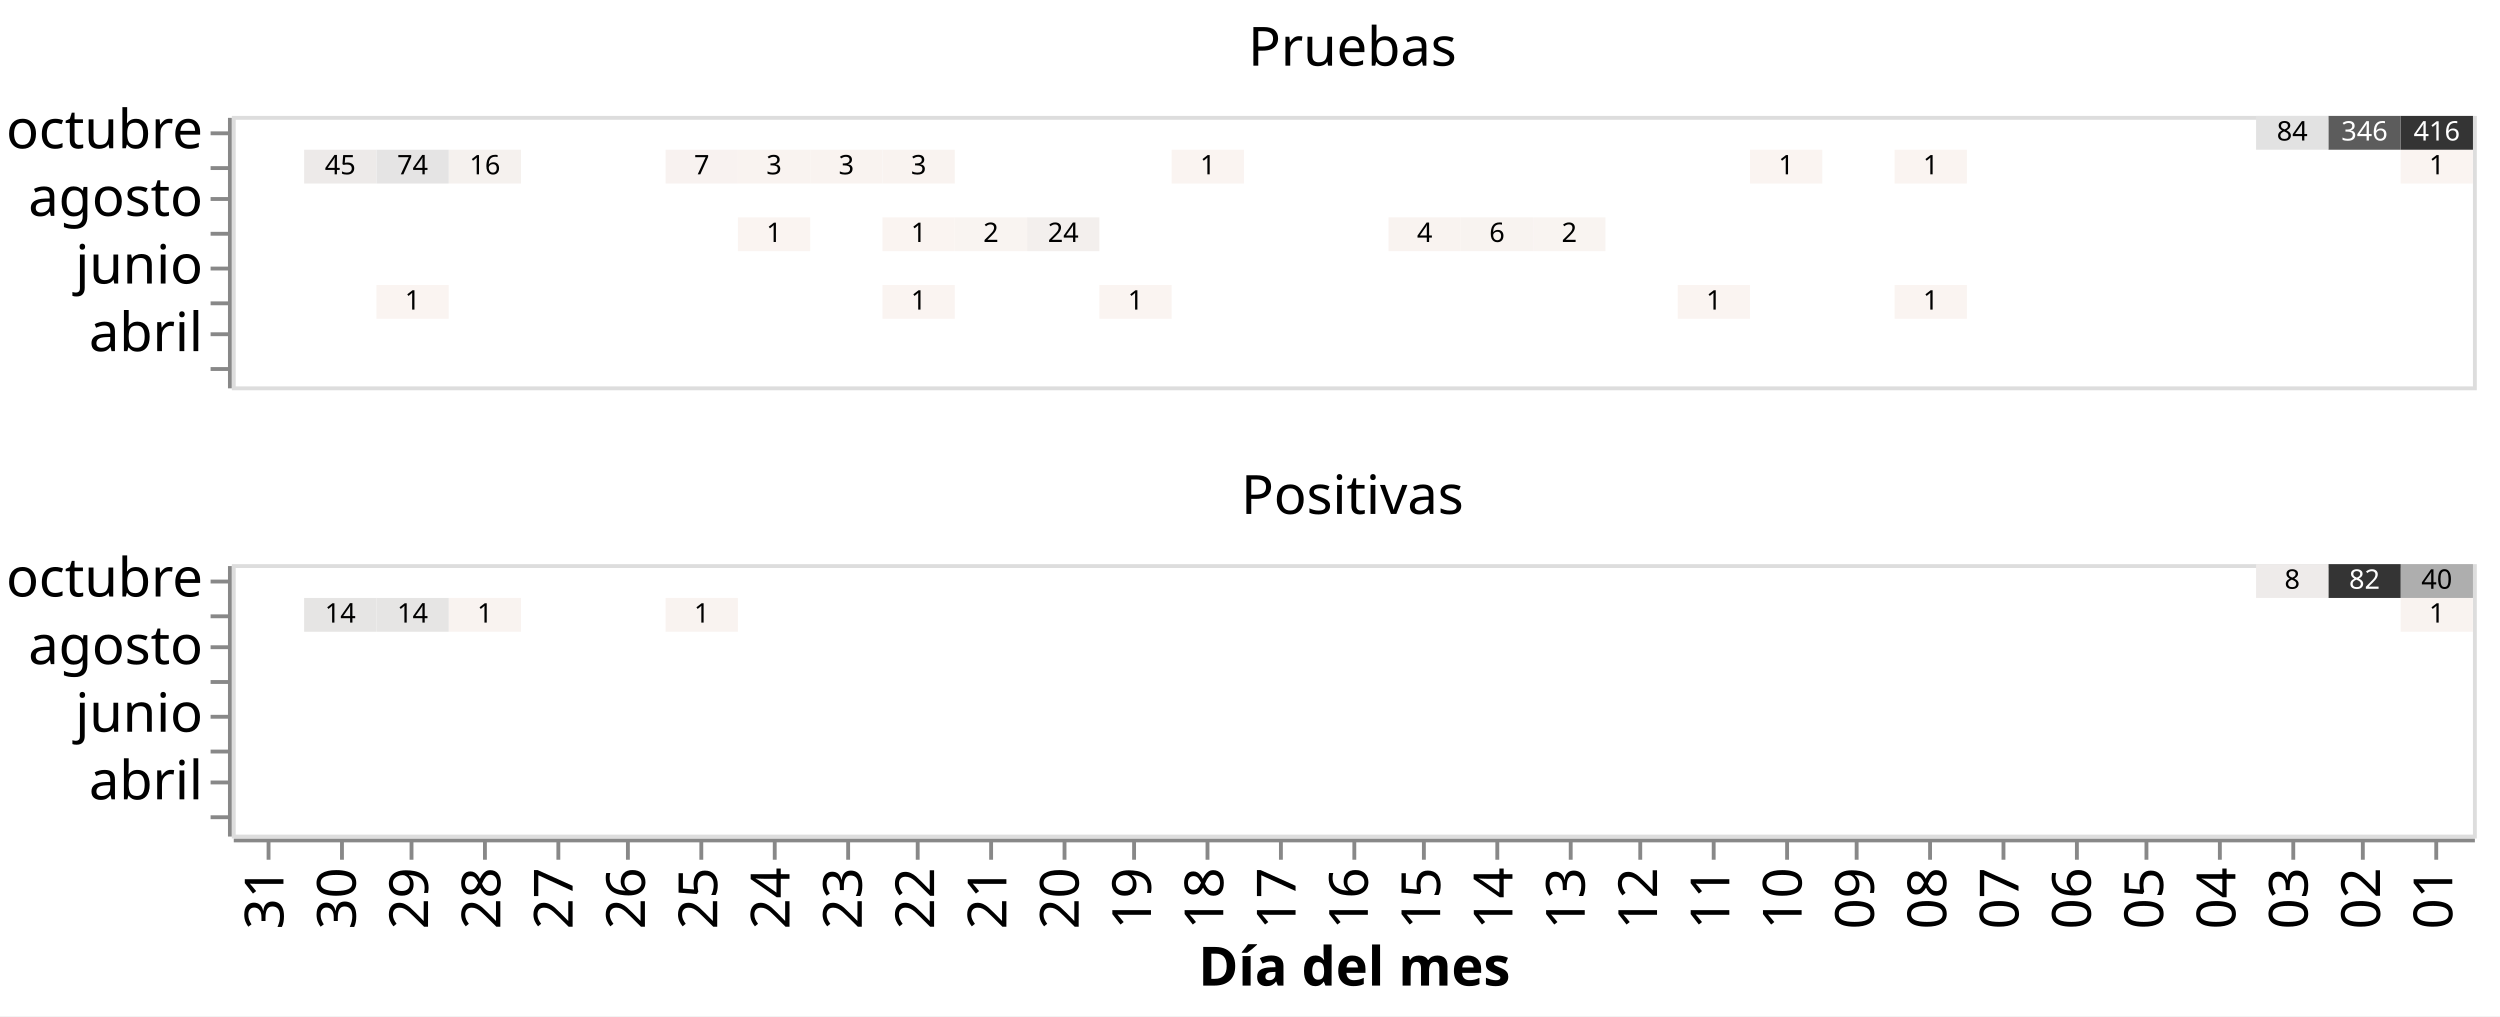
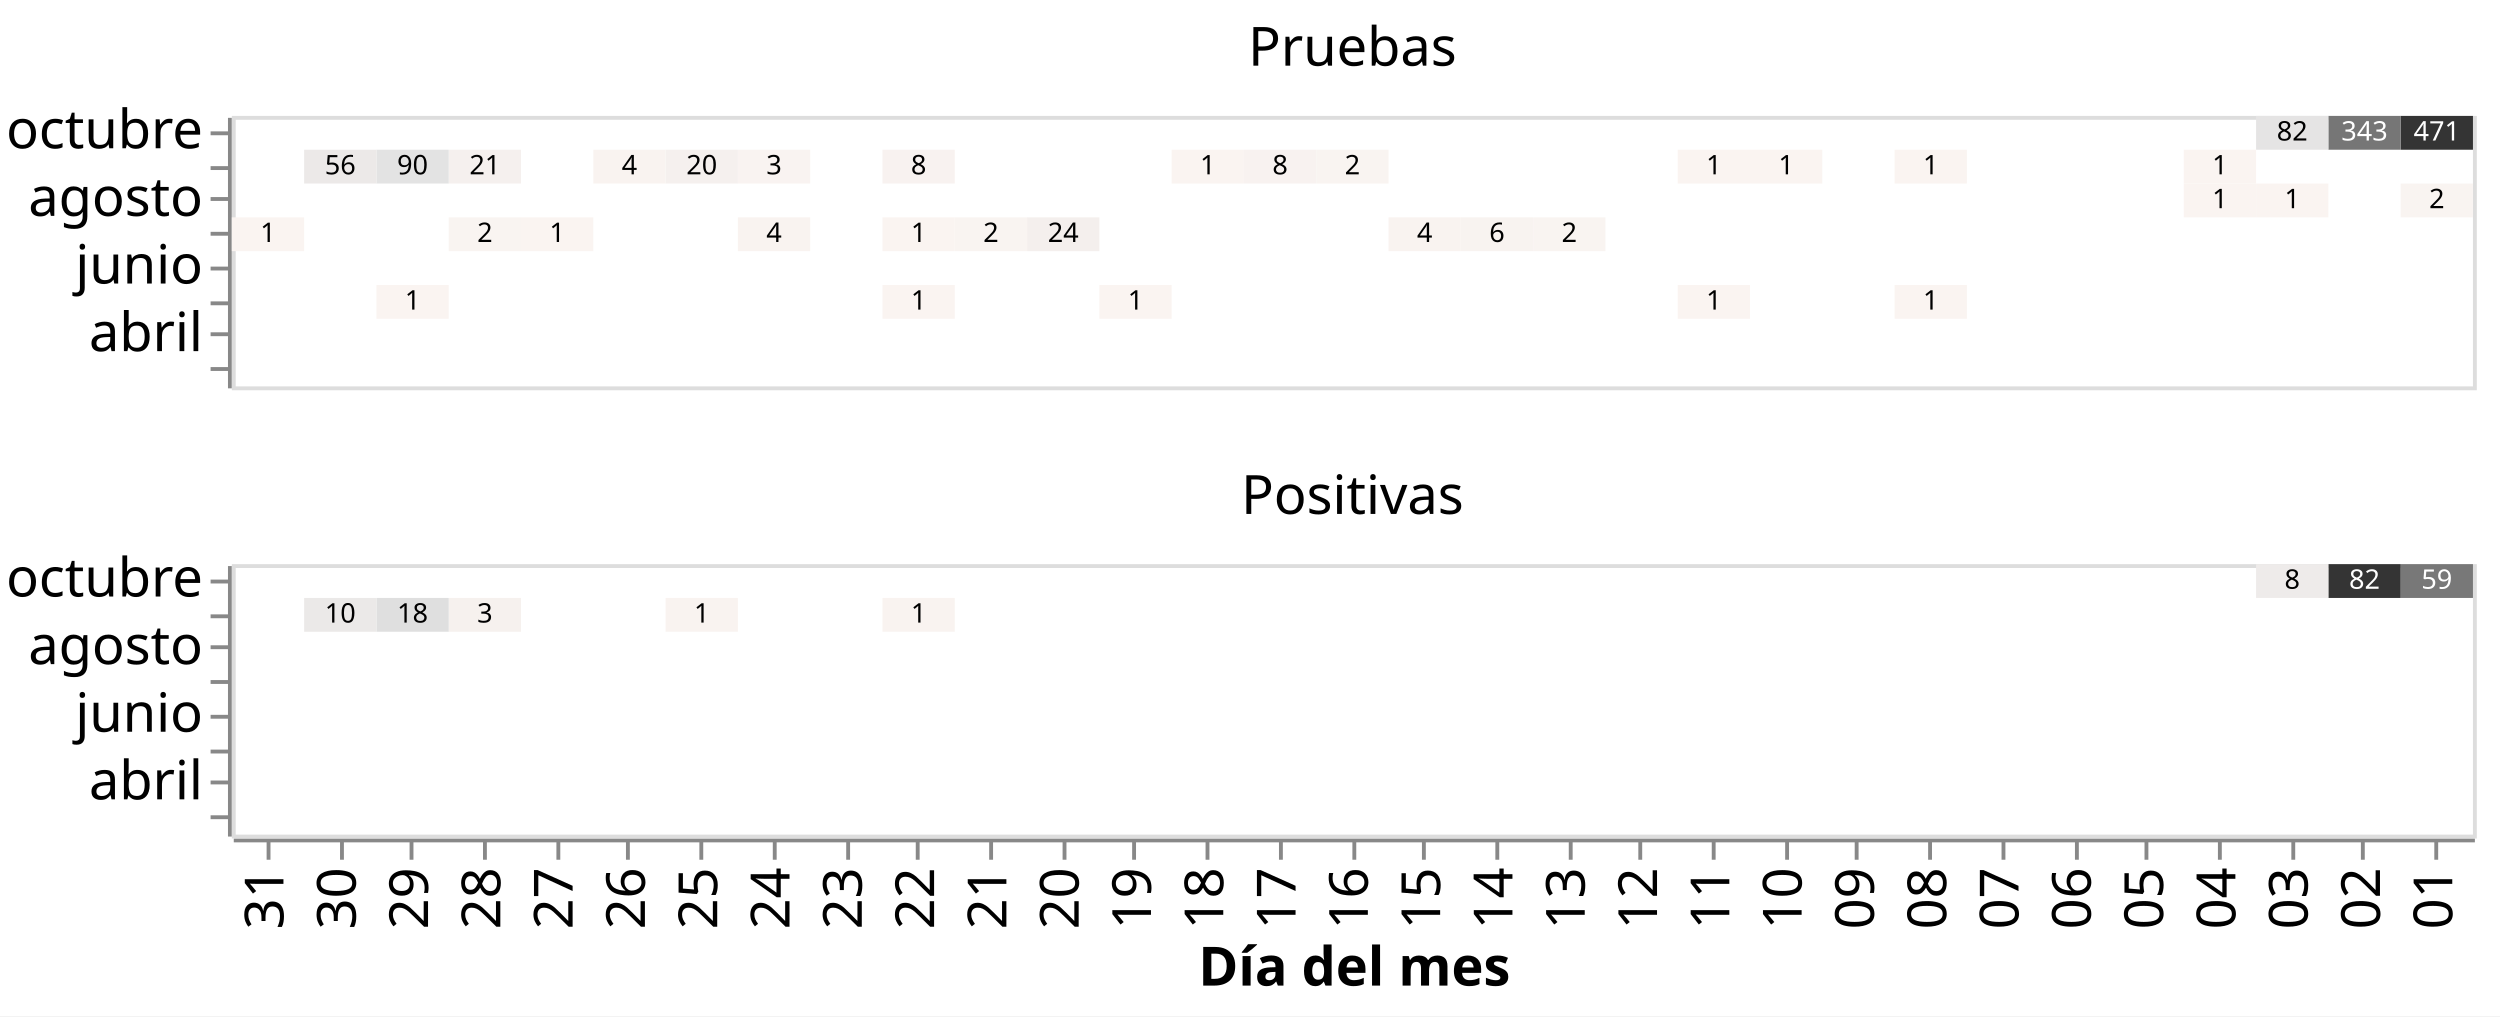
<svg xmlns="http://www.w3.org/2000/svg" class="marks" width="647" height="263" viewBox="0 0 647 263" version="1.1">
  <rect width="647" height="263" style="fill: white;" />
  <g transform="translate(60,30)">
    <g class="mark-group role-frame root">
      <g transform="translate(0,0)">
        <path class="background" d="M0,0h0v0h0Z" style="fill: none;" />
        <g>
          <g class="mark-group role-row-header row_header">
            <g transform="translate(-1,0)">
              <path class="background" d="M0,0h0v70h0Z" style="fill: none;" />
              <g>
                <g class="mark-group role-axis">
                  <g transform="translate(0.5,0.5)">
                    <path class="background" d="M0,0h0v0h0Z" style="pointer-events: none; fill: none;" />
                    <g>
                      <g class="mark-rule role-axis-tick" style="pointer-events: none;">
                        <line transform="translate(0,4)" x2="-5" y2="0" style="fill: none; stroke: #888; stroke-width: 1; opacity: 1;" />
                        <line transform="translate(0,13)" x2="-5" y2="0" style="fill: none; stroke: #888; stroke-width: 1; opacity: 1;" />
                        <line transform="translate(0,21)" x2="-5" y2="0" style="fill: none; stroke: #888; stroke-width: 1; opacity: 1;" />
                        <line transform="translate(0,30)" x2="-5" y2="0" style="fill: none; stroke: #888; stroke-width: 1; opacity: 1;" />
                        <line transform="translate(0,39)" x2="-5" y2="0" style="fill: none; stroke: #888; stroke-width: 1; opacity: 1;" />
                        <line transform="translate(0,48)" x2="-5" y2="0" style="fill: none; stroke: #888; stroke-width: 1; opacity: 1;" />
                        <line transform="translate(0,56)" x2="-5" y2="0" style="fill: none; stroke: #888; stroke-width: 1; opacity: 1;" />
                        <line transform="translate(0,65)" x2="-5" y2="0" style="fill: none; stroke: #888; stroke-width: 1; opacity: 1;" />
                      </g>
                      <g class="mark-text role-axis-label" style="pointer-events: none;">
                        <text text-anchor="end" transform="translate(-7,7.875)" style="font-family: sans-serif; font-size: 14px; fill: #000; opacity: 1;">octubre</text>
                        <text text-anchor="end" transform="translate(-7,16.625)" style="font-family: sans-serif; font-size: 14px; fill: #000; opacity: 0;">septiembre</text>
                        <text text-anchor="end" transform="translate(-7,25.375)" style="font-family: sans-serif; font-size: 14px; fill: #000; opacity: 1;">agosto</text>
                        <text text-anchor="end" transform="translate(-7,34.125)" style="font-family: sans-serif; font-size: 14px; fill: #000; opacity: 0;">julio</text>
                        <text text-anchor="end" transform="translate(-7,42.875)" style="font-family: sans-serif; font-size: 14px; fill: #000; opacity: 1;">junio</text>
                        <text text-anchor="end" transform="translate(-7,51.625)" style="font-family: sans-serif; font-size: 14px; fill: #000; opacity: 0;">mayo</text>
                        <text text-anchor="end" transform="translate(-7,60.375)" style="font-family: sans-serif; font-size: 14px; fill: #000; opacity: 1;">abril</text>
                        <text text-anchor="end" transform="translate(-7,69.125)" style="font-family: sans-serif; font-size: 14px; fill: #000; opacity: 0;">marzo</text>
                      </g>
                      <g class="mark-rule role-axis-domain" style="pointer-events: none;">
                        <line transform="translate(0,0)" x2="0" y2="70" style="fill: none; stroke: #888; stroke-width: 1; opacity: 1;" />
                      </g>
                    </g>
                    <path class="foreground" d="" style="pointer-events: none; display: none; fill: none;" />
                  </g>
                </g>
              </g>
              <path class="foreground" d="" style="display: none; fill: none;" />
            </g>
            <g transform="translate(-1,116)">
              <path class="background" d="M0,0h0v70h0Z" style="fill: none;" />
              <g>
                <g class="mark-group role-axis">
                  <g transform="translate(0.5,0.5)">
                    <path class="background" d="M0,0h0v0h0Z" style="pointer-events: none; fill: none;" />
                    <g>
                      <g class="mark-rule role-axis-tick" style="pointer-events: none;">
                        <line transform="translate(0,4)" x2="-5" y2="0" style="fill: none; stroke: #888; stroke-width: 1; opacity: 1;" />
                        <line transform="translate(0,13)" x2="-5" y2="0" style="fill: none; stroke: #888; stroke-width: 1; opacity: 1;" />
                        <line transform="translate(0,21)" x2="-5" y2="0" style="fill: none; stroke: #888; stroke-width: 1; opacity: 1;" />
                        <line transform="translate(0,30)" x2="-5" y2="0" style="fill: none; stroke: #888; stroke-width: 1; opacity: 1;" />
                        <line transform="translate(0,39)" x2="-5" y2="0" style="fill: none; stroke: #888; stroke-width: 1; opacity: 1;" />
                        <line transform="translate(0,48)" x2="-5" y2="0" style="fill: none; stroke: #888; stroke-width: 1; opacity: 1;" />
                        <line transform="translate(0,56)" x2="-5" y2="0" style="fill: none; stroke: #888; stroke-width: 1; opacity: 1;" />
                        <line transform="translate(0,65)" x2="-5" y2="0" style="fill: none; stroke: #888; stroke-width: 1; opacity: 1;" />
                      </g>
                      <g class="mark-text role-axis-label" style="pointer-events: none;">
                        <text text-anchor="end" transform="translate(-7,7.875)" style="font-family: sans-serif; font-size: 14px; fill: #000; opacity: 1;">octubre</text>
                        <text text-anchor="end" transform="translate(-7,16.625)" style="font-family: sans-serif; font-size: 14px; fill: #000; opacity: 0;">septiembre</text>
                        <text text-anchor="end" transform="translate(-7,25.375)" style="font-family: sans-serif; font-size: 14px; fill: #000; opacity: 1;">agosto</text>
                        <text text-anchor="end" transform="translate(-7,34.125)" style="font-family: sans-serif; font-size: 14px; fill: #000; opacity: 0;">julio</text>
                        <text text-anchor="end" transform="translate(-7,42.875)" style="font-family: sans-serif; font-size: 14px; fill: #000; opacity: 1;">junio</text>
                        <text text-anchor="end" transform="translate(-7,51.625)" style="font-family: sans-serif; font-size: 14px; fill: #000; opacity: 0;">mayo</text>
                        <text text-anchor="end" transform="translate(-7,60.375)" style="font-family: sans-serif; font-size: 14px; fill: #000; opacity: 1;">abril</text>
                        <text text-anchor="end" transform="translate(-7,69.125)" style="font-family: sans-serif; font-size: 14px; fill: #000; opacity: 0;">marzo</text>
                      </g>
                      <g class="mark-rule role-axis-domain" style="pointer-events: none;">
                        <line transform="translate(0,0)" x2="0" y2="70" style="fill: none; stroke: #888; stroke-width: 1; opacity: 1;" />
                      </g>
                    </g>
                    <path class="foreground" d="" style="pointer-events: none; display: none; fill: none;" />
                  </g>
                </g>
              </g>
              <path class="foreground" d="" style="display: none; fill: none;" />
            </g>
          </g>
          <g class="mark-group role-column-footer column_footer">
            <g transform="translate(0,187)">
              <path class="background" d="M0,0h580v0h-580Z" style="fill: none;" />
              <g>
                <g class="mark-group role-axis">
                  <g transform="translate(0.5,0.5)">
                    <path class="background" d="M0,0h0v0h0Z" style="pointer-events: none; fill: none;" />
                    <g>
                      <g class="mark-rule role-axis-tick" style="pointer-events: none;">
                        <line transform="translate(9,0)" x2="0" y2="5" style="fill: none; stroke: #888; stroke-width: 1; opacity: 1;" />
                        <line transform="translate(28,0)" x2="0" y2="5" style="fill: none; stroke: #888; stroke-width: 1; opacity: 1;" />
                        <line transform="translate(46,0)" x2="0" y2="5" style="fill: none; stroke: #888; stroke-width: 1; opacity: 1;" />
                        <line transform="translate(65,0)" x2="0" y2="5" style="fill: none; stroke: #888; stroke-width: 1; opacity: 1;" />
                        <line transform="translate(84,0)" x2="0" y2="5" style="fill: none; stroke: #888; stroke-width: 1; opacity: 1;" />
                        <line transform="translate(102,0)" x2="0" y2="5" style="fill: none; stroke: #888; stroke-width: 1; opacity: 1;" />
                        <line transform="translate(121,0)" x2="0" y2="5" style="fill: none; stroke: #888; stroke-width: 1; opacity: 1;" />
                        <line transform="translate(140,0)" x2="0" y2="5" style="fill: none; stroke: #888; stroke-width: 1; opacity: 1;" />
                        <line transform="translate(159,0)" x2="0" y2="5" style="fill: none; stroke: #888; stroke-width: 1; opacity: 1;" />
                        <line transform="translate(177,0)" x2="0" y2="5" style="fill: none; stroke: #888; stroke-width: 1; opacity: 1;" />
                        <line transform="translate(196,0)" x2="0" y2="5" style="fill: none; stroke: #888; stroke-width: 1; opacity: 1;" />
                        <line transform="translate(215,0)" x2="0" y2="5" style="fill: none; stroke: #888; stroke-width: 1; opacity: 1;" />
                        <line transform="translate(233,0)" x2="0" y2="5" style="fill: none; stroke: #888; stroke-width: 1; opacity: 1;" />
                        <line transform="translate(252,0)" x2="0" y2="5" style="fill: none; stroke: #888; stroke-width: 1; opacity: 1;" />
                        <line transform="translate(271,0)" x2="0" y2="5" style="fill: none; stroke: #888; stroke-width: 1; opacity: 1;" />
                        <line transform="translate(290,0)" x2="0" y2="5" style="fill: none; stroke: #888; stroke-width: 1; opacity: 1;" />
                        <line transform="translate(308,0)" x2="0" y2="5" style="fill: none; stroke: #888; stroke-width: 1; opacity: 1;" />
                        <line transform="translate(327,0)" x2="0" y2="5" style="fill: none; stroke: #888; stroke-width: 1; opacity: 1;" />
                        <line transform="translate(346,0)" x2="0" y2="5" style="fill: none; stroke: #888; stroke-width: 1; opacity: 1;" />
                        <line transform="translate(364,0)" x2="0" y2="5" style="fill: none; stroke: #888; stroke-width: 1; opacity: 1;" />
                        <line transform="translate(383,0)" x2="0" y2="5" style="fill: none; stroke: #888; stroke-width: 1; opacity: 1;" />
                        <line transform="translate(402,0)" x2="0" y2="5" style="fill: none; stroke: #888; stroke-width: 1; opacity: 1;" />
                        <line transform="translate(420,0)" x2="0" y2="5" style="fill: none; stroke: #888; stroke-width: 1; opacity: 1;" />
                        <line transform="translate(439,0)" x2="0" y2="5" style="fill: none; stroke: #888; stroke-width: 1; opacity: 1;" />
                        <line transform="translate(458,0)" x2="0" y2="5" style="fill: none; stroke: #888; stroke-width: 1; opacity: 1;" />
                        <line transform="translate(477,0)" x2="0" y2="5" style="fill: none; stroke: #888; stroke-width: 1; opacity: 1;" />
                        <line transform="translate(495,0)" x2="0" y2="5" style="fill: none; stroke: #888; stroke-width: 1; opacity: 1;" />
                        <line transform="translate(514,0)" x2="0" y2="5" style="fill: none; stroke: #888; stroke-width: 1; opacity: 1;" />
                        <line transform="translate(533,0)" x2="0" y2="5" style="fill: none; stroke: #888; stroke-width: 1; opacity: 1;" />
                        <line transform="translate(551,0)" x2="0" y2="5" style="fill: none; stroke: #888; stroke-width: 1; opacity: 1;" />
                        <line transform="translate(570,0)" x2="0" y2="5" style="fill: none; stroke: #888; stroke-width: 1; opacity: 1;" />
                      </g>
                      <g class="mark-text role-axis-label" style="pointer-events: none;">
                        <text text-anchor="end" transform="translate(8.854839,7) rotate(270) translate(0,4)" style="font-family: sans-serif; font-size: 14px; fill: #000; opacity: 1;">31</text>
                        <text text-anchor="end" transform="translate(27.56452,7) rotate(270) translate(0,4)" style="font-family: sans-serif; font-size: 14px; fill: #000; opacity: 1;">30</text>
                        <text text-anchor="end" transform="translate(46.27419,7) rotate(270) translate(0,4)" style="font-family: sans-serif; font-size: 14px; fill: #000; opacity: 1;">29</text>
                        <text text-anchor="end" transform="translate(64.98387,7) rotate(270) translate(0,4)" style="font-family: sans-serif; font-size: 14px; fill: #000; opacity: 1;">28</text>
                        <text text-anchor="end" transform="translate(83.69355,7) rotate(270) translate(0,4)" style="font-family: sans-serif; font-size: 14px; fill: #000; opacity: 1;">27</text>
                        <text text-anchor="end" transform="translate(102.4032,7) rotate(270) translate(0,4)" style="font-family: sans-serif; font-size: 14px; fill: #000; opacity: 1;">26</text>
                        <text text-anchor="end" transform="translate(121.1129,7) rotate(270) translate(0,4)" style="font-family: sans-serif; font-size: 14px; fill: #000; opacity: 1;">25</text>
                        <text text-anchor="end" transform="translate(139.8226,7) rotate(270) translate(0,4)" style="font-family: sans-serif; font-size: 14px; fill: #000; opacity: 1;">24</text>
                        <text text-anchor="end" transform="translate(158.5323,7) rotate(270) translate(0,4)" style="font-family: sans-serif; font-size: 14px; fill: #000; opacity: 1;">23</text>
                        <text text-anchor="end" transform="translate(177.2419,7) rotate(270) translate(0,4)" style="font-family: sans-serif; font-size: 14px; fill: #000; opacity: 1;">22</text>
                        <text text-anchor="end" transform="translate(195.9516,7) rotate(270) translate(0,4)" style="font-family: sans-serif; font-size: 14px; fill: #000; opacity: 1;">21</text>
                        <text text-anchor="end" transform="translate(214.6613,7) rotate(270) translate(0,4)" style="font-family: sans-serif; font-size: 14px; fill: #000; opacity: 1;">20</text>
                        <text text-anchor="end" transform="translate(233.371,7) rotate(270) translate(0,4)" style="font-family: sans-serif; font-size: 14px; fill: #000; opacity: 1;">19</text>
                        <text text-anchor="end" transform="translate(252.0806,7) rotate(270) translate(0,4)" style="font-family: sans-serif; font-size: 14px; fill: #000; opacity: 1;">18</text>
                        <text text-anchor="end" transform="translate(270.7903,7) rotate(270) translate(0,4)" style="font-family: sans-serif; font-size: 14px; fill: #000; opacity: 1;">17</text>
                        <text text-anchor="end" transform="translate(289.5,7) rotate(270) translate(0,4)" style="font-family: sans-serif; font-size: 14px; fill: #000; opacity: 1;">16</text>
                        <text text-anchor="end" transform="translate(308.2097,7) rotate(270) translate(0,4)" style="font-family: sans-serif; font-size: 14px; fill: #000; opacity: 1;">15</text>
                        <text text-anchor="end" transform="translate(326.9194,7) rotate(270) translate(0,4)" style="font-family: sans-serif; font-size: 14px; fill: #000; opacity: 1;">14</text>
                        <text text-anchor="end" transform="translate(345.629,7) rotate(270) translate(0,4)" style="font-family: sans-serif; font-size: 14px; fill: #000; opacity: 1;">13</text>
                        <text text-anchor="end" transform="translate(364.3387,7) rotate(270) translate(0,4)" style="font-family: sans-serif; font-size: 14px; fill: #000; opacity: 1;">12</text>
                        <text text-anchor="end" transform="translate(383.0484,7) rotate(270) translate(0,4)" style="font-family: sans-serif; font-size: 14px; fill: #000; opacity: 1;">11</text>
                        <text text-anchor="end" transform="translate(401.7581,7) rotate(270) translate(0,4)" style="font-family: sans-serif; font-size: 14px; fill: #000; opacity: 1;">10</text>
                        <text text-anchor="end" transform="translate(420.4677,7) rotate(270) translate(0,4)" style="font-family: sans-serif; font-size: 14px; fill: #000; opacity: 1;">09</text>
                        <text text-anchor="end" transform="translate(439.1774,7) rotate(270) translate(0,4)" style="font-family: sans-serif; font-size: 14px; fill: #000; opacity: 1;">08</text>
                        <text text-anchor="end" transform="translate(457.8871,7) rotate(270) translate(0,4)" style="font-family: sans-serif; font-size: 14px; fill: #000; opacity: 1;">07</text>
                        <text text-anchor="end" transform="translate(476.5968,7) rotate(270) translate(0,4)" style="font-family: sans-serif; font-size: 14px; fill: #000; opacity: 1;">06</text>
                        <text text-anchor="end" transform="translate(495.3065,7) rotate(270) translate(0,4)" style="font-family: sans-serif; font-size: 14px; fill: #000; opacity: 1;">05</text>
                        <text text-anchor="end" transform="translate(514.0161,7) rotate(270) translate(0,4)" style="font-family: sans-serif; font-size: 14px; fill: #000; opacity: 1;">04</text>
                        <text text-anchor="end" transform="translate(532.7258,7) rotate(270) translate(0,4)" style="font-family: sans-serif; font-size: 14px; fill: #000; opacity: 1;">03</text>
                        <text text-anchor="end" transform="translate(551.4355,7) rotate(270) translate(0,4)" style="font-family: sans-serif; font-size: 14px; fill: #000; opacity: 1;">02</text>
                        <text text-anchor="end" transform="translate(570.1452,7) rotate(270) translate(0,4)" style="font-family: sans-serif; font-size: 14px; fill: #000; opacity: 1;">01</text>
                      </g>
                      <g class="mark-rule role-axis-domain" style="pointer-events: none;">
                        <line transform="translate(0,0)" x2="580" y2="0" style="fill: none; stroke: #888; stroke-width: 1; opacity: 1;" />
                      </g>
                      <g class="mark-text role-axis-title" style="pointer-events: none;">
                        <text text-anchor="middle" transform="translate(290,37.57227)" style="font-family: sans-serif; font-size: 14px; font-weight: bold; fill: #000; opacity: 1;">Día del mes</text>
                      </g>
                    </g>
                    <path class="foreground" d="" style="pointer-events: none; display: none; fill: none;" />
                  </g>
                </g>
              </g>
              <path class="foreground" d="" style="display: none; fill: none;" />
            </g>
          </g>
          <g class="mark-group role-scope cell">
            <g transform="translate(0,0)">
              <path class="background" d="M0.5,0.5h580v70h-580Z" style="fill: none; stroke: #ddd;" />
              <g>
                <g class="mark-rect role-mark child_layer_0_marks">
                  <path d="M430.323,43.75h18.71v8.75h-18.71Z" style="fill: rgb(250, 244, 241);" />
                  <path d="M374.194,43.75h18.71v8.75h-18.71Z" style="fill: rgb(250, 244, 241);" />
                  <path d="M224.516,43.75h18.71v8.75h-18.71Z" style="fill: rgb(250, 244, 241);" />
                  <path d="M168.387,43.75h18.71v8.75h-18.71Z" style="fill: rgb(250, 244, 241);" />
                  <path d="M37.419,43.75h18.71v8.75h-18.71Z" style="fill: rgb(250, 244, 241);" />
                  <path d="M336.774,26.25h18.71v8.75h-18.71Z" style="fill: rgb(249, 244, 241);" />
                  <path d="M318.065,26.25h18.71v8.75h-18.71Z" style="fill: rgb(248, 243, 240);" />
                  <path d="M299.355,26.25h18.71v8.75h-18.71Z" style="fill: rgb(249, 243, 240);" />
-                   <path d="M205.806,26.25h18.71v8.75h-18.71Z" style="fill: rgb(243, 239, 237);" />
+                   <path d="M205.806,26.25h18.71v8.75h-18.71Z" style="fill: rgb(244, 239, 237);" />
                  <path d="M187.097,26.25h18.71v8.75h-18.71Z" style="fill: rgb(249, 244, 241);" />
                  <path d="M168.387,26.25h18.71v8.75h-18.71Z" style="fill: rgb(250, 244, 241);" />
-                   <path d="M130.968,26.25h18.71v8.75h-18.71Z" style="fill: rgb(250, 244, 241);" />
-                   <path d="M561.29,8.75h18.71v8.75h-18.71Z" style="fill: rgb(250, 244, 241);" />
+                   <path d="M130.968,26.25h18.71v8.75h-18.71Z" style="fill: rgb(249, 243, 240);" />
+                   <path d="M74.839,26.25h18.71v8.75h-18.71Z" style="fill: rgb(250, 244, 241);" />
+                   <path d="M56.129,26.25h18.71v8.75h-18.71Z" style="fill: rgb(249, 244, 241);" />
+                   <path d="M0,26.25h18.71v8.75h-18.71Z" style="fill: rgb(250, 244, 241);" />
+                   <path d="M561.29,17.5h18.71v8.75h-18.71Z" style="fill: rgb(249, 244, 241);" />
+                   <path d="M523.871,17.5h18.71v8.75h-18.71Z" style="fill: rgb(250, 244, 241);" />
+                   <path d="M505.161,17.5h18.71v8.75h-18.71Z" style="fill: rgb(250, 244, 241);" />
+                   <path d="M505.161,8.75h18.71v8.75h-18.71Z" style="fill: rgb(250, 244, 241);" />
                  <path d="M430.323,8.75h18.71v8.75h-18.71Z" style="fill: rgb(250, 244, 241);" />
                  <path d="M392.903,8.75h18.71v8.75h-18.71Z" style="fill: rgb(250, 244, 241);" />
+                   <path d="M374.194,8.75h18.71v8.75h-18.71Z" style="fill: rgb(250, 244, 241);" />
+                   <path d="M280.645,8.75h18.71v8.75h-18.71Z" style="fill: rgb(249, 244, 241);" />
+                   <path d="M261.935,8.75h18.71v8.75h-18.71Z" style="fill: rgb(248, 242, 240);" />
                  <path d="M243.226,8.75h18.71v8.75h-18.71Z" style="fill: rgb(250, 244, 241);" />
-                   <path d="M168.387,8.75h18.71v8.75h-18.71Z" style="fill: rgb(249, 243, 240);" />
-                   <path d="M149.677,8.75h18.71v8.75h-18.71Z" style="fill: rgb(249, 243, 240);" />
-                   <path d="M130.968,8.75h18.71v8.75h-18.71Z" style="fill: rgb(249, 243, 240);" />
-                   <path d="M112.258,8.75h18.71v8.75h-18.71Z" style="fill: rgb(248, 242, 240);" />
-                   <path d="M56.129,8.75h18.71v8.75h-18.71Z" style="fill: rgb(245, 241, 238);" />
-                   <path d="M37.419,8.75h18.71v8.75h-18.71Z" style="fill: rgb(229, 228, 228);" />
-                   <path d="M18.71,8.75h18.71v8.75h-18.71Z" style="fill: rgb(237, 234, 233);" />
+                   <path d="M168.387,8.75h18.71v8.75h-18.71Z" style="fill: rgb(248, 242, 240);" />
+                   <path d="M130.968,8.75h18.71v8.75h-18.71Z" style="fill: rgb(249, 243, 241);" />
+                   <path d="M112.258,8.75h18.71v8.75h-18.71Z" style="fill: rgb(245, 240, 238);" />
+                   <path d="M93.548,8.75h18.71v8.75h-18.71Z" style="fill: rgb(249, 243, 240);" />
+                   <path d="M56.129,8.75h18.71v8.75h-18.71Z" style="fill: rgb(245, 240, 238);" />
+                   <path d="M37.419,8.75h18.71v8.75h-18.71Z" style="fill: rgb(227, 227, 227);" />
+                   <path d="M18.71,8.75h18.71v8.75h-18.71Z" style="fill: rgb(236, 233, 232);" />
                  <path d="M561.29,0h18.71v8.75h-18.71Z" style="fill: rgb(52, 52, 52);" />
-                   <path d="M542.581,0h18.71v8.75h-18.71Z" style="fill: rgb(92, 92, 92);" />
-                   <path d="M523.871,0h18.71v8.75h-18.71Z" style="fill: rgb(226, 226, 226);" />
+                   <path d="M542.581,0h18.71v8.75h-18.71Z" style="fill: rgb(118, 118, 118);" />
+                   <path d="M523.871,0h18.71v8.75h-18.71Z" style="fill: rgb(229, 228, 228);" />
                </g>
                <g class="mark-text role-mark child_layer_1_marks">
                  <text text-anchor="middle" transform="translate(439.6774,50.125)" style="font-family: sans-serif; font-size: 7px; fill: black;">1</text>
                  <text text-anchor="middle" transform="translate(383.5484,50.125)" style="font-family: sans-serif; font-size: 7px; fill: black;">1</text>
                  <text text-anchor="middle" transform="translate(233.871,50.125)" style="font-family: sans-serif; font-size: 7px; fill: black;">1</text>
                  <text text-anchor="middle" transform="translate(177.7419,50.125)" style="font-family: sans-serif; font-size: 7px; fill: black;">1</text>
                  <text text-anchor="middle" transform="translate(46.77419,50.125)" style="font-family: sans-serif; font-size: 7px; fill: black;">1</text>
                  <text text-anchor="middle" transform="translate(346.129,32.625)" style="font-family: sans-serif; font-size: 7px; fill: black;">2</text>
                  <text text-anchor="middle" transform="translate(327.4194,32.625)" style="font-family: sans-serif; font-size: 7px; fill: black;">6</text>
                  <text text-anchor="middle" transform="translate(308.7097,32.625)" style="font-family: sans-serif; font-size: 7px; fill: black;">4</text>
                  <text text-anchor="middle" transform="translate(215.1613,32.625)" style="font-family: sans-serif; font-size: 7px; fill: black;">24</text>
                  <text text-anchor="middle" transform="translate(196.4516,32.625)" style="font-family: sans-serif; font-size: 7px; fill: black;">2</text>
                  <text text-anchor="middle" transform="translate(177.7419,32.625)" style="font-family: sans-serif; font-size: 7px; fill: black;">1</text>
-                   <text text-anchor="middle" transform="translate(140.3226,32.625)" style="font-family: sans-serif; font-size: 7px; fill: black;">1</text>
-                   <text text-anchor="middle" transform="translate(570.6452,15.125)" style="font-family: sans-serif; font-size: 7px; fill: black;">1</text>
+                   <text text-anchor="middle" transform="translate(140.3226,32.625)" style="font-family: sans-serif; font-size: 7px; fill: black;">4</text>
+                   <text text-anchor="middle" transform="translate(84.19355,32.625)" style="font-family: sans-serif; font-size: 7px; fill: black;">1</text>
+                   <text text-anchor="middle" transform="translate(65.48387,32.625)" style="font-family: sans-serif; font-size: 7px; fill: black;">2</text>
+                   <text text-anchor="middle" transform="translate(9.354839,32.625)" style="font-family: sans-serif; font-size: 7px; fill: black;">1</text>
+                   <text text-anchor="middle" transform="translate(570.6452,23.875)" style="font-family: sans-serif; font-size: 7px; fill: black;">2</text>
+                   <text text-anchor="middle" transform="translate(533.2258,23.875)" style="font-family: sans-serif; font-size: 7px; fill: black;">1</text>
+                   <text text-anchor="middle" transform="translate(514.5161,23.875)" style="font-family: sans-serif; font-size: 7px; fill: black;">1</text>
+                   <text text-anchor="middle" transform="translate(514.5161,15.125)" style="font-family: sans-serif; font-size: 7px; fill: black;">1</text>
                  <text text-anchor="middle" transform="translate(439.6774,15.125)" style="font-family: sans-serif; font-size: 7px; fill: black;">1</text>
                  <text text-anchor="middle" transform="translate(402.2581,15.125)" style="font-family: sans-serif; font-size: 7px; fill: black;">1</text>
+                   <text text-anchor="middle" transform="translate(383.5484,15.125)" style="font-family: sans-serif; font-size: 7px; fill: black;">1</text>
+                   <text text-anchor="middle" transform="translate(290,15.125)" style="font-family: sans-serif; font-size: 7px; fill: black;">2</text>
+                   <text text-anchor="middle" transform="translate(271.2903,15.125)" style="font-family: sans-serif; font-size: 7px; fill: black;">8</text>
                  <text text-anchor="middle" transform="translate(252.5806,15.125)" style="font-family: sans-serif; font-size: 7px; fill: black;">1</text>
-                   <text text-anchor="middle" transform="translate(177.7419,15.125)" style="font-family: sans-serif; font-size: 7px; fill: black;">3</text>
-                   <text text-anchor="middle" transform="translate(159.0323,15.125)" style="font-family: sans-serif; font-size: 7px; fill: black;">3</text>
+                   <text text-anchor="middle" transform="translate(177.7419,15.125)" style="font-family: sans-serif; font-size: 7px; fill: black;">8</text>
                  <text text-anchor="middle" transform="translate(140.3226,15.125)" style="font-family: sans-serif; font-size: 7px; fill: black;">3</text>
-                   <text text-anchor="middle" transform="translate(121.6129,15.125)" style="font-family: sans-serif; font-size: 7px; fill: black;">7</text>
-                   <text text-anchor="middle" transform="translate(65.48387,15.125)" style="font-family: sans-serif; font-size: 7px; fill: black;">16</text>
-                   <text text-anchor="middle" transform="translate(46.77419,15.125)" style="font-family: sans-serif; font-size: 7px; fill: black;">74</text>
-                   <text text-anchor="middle" transform="translate(28.06452,15.125)" style="font-family: sans-serif; font-size: 7px; fill: black;">45</text>
-                   <text text-anchor="middle" transform="translate(570.6452,6.375)" style="font-family: sans-serif; font-size: 7px; fill: white;">416</text>
-                   <text text-anchor="middle" transform="translate(551.9355,6.375)" style="font-family: sans-serif; font-size: 7px; fill: white;">346</text>
-                   <text text-anchor="middle" transform="translate(533.2258,6.375)" style="font-family: sans-serif; font-size: 7px; fill: black;">84</text>
+                   <text text-anchor="middle" transform="translate(121.6129,15.125)" style="font-family: sans-serif; font-size: 7px; fill: black;">20</text>
+                   <text text-anchor="middle" transform="translate(102.9032,15.125)" style="font-family: sans-serif; font-size: 7px; fill: black;">4</text>
+                   <text text-anchor="middle" transform="translate(65.48387,15.125)" style="font-family: sans-serif; font-size: 7px; fill: black;">21</text>
+                   <text text-anchor="middle" transform="translate(46.77419,15.125)" style="font-family: sans-serif; font-size: 7px; fill: black;">90</text>
+                   <text text-anchor="middle" transform="translate(28.06452,15.125)" style="font-family: sans-serif; font-size: 7px; fill: black;">56</text>
+                   <text text-anchor="middle" transform="translate(570.6452,6.375)" style="font-family: sans-serif; font-size: 7px; fill: white;">471</text>
+                   <text text-anchor="middle" transform="translate(551.9355,6.375)" style="font-family: sans-serif; font-size: 7px; fill: white;">343</text>
+                   <text text-anchor="middle" transform="translate(533.2258,6.375)" style="font-family: sans-serif; font-size: 7px; fill: black;">82</text>
                </g>
                <g class="mark-group role-title">
                  <g transform="translate(290,-24)">
                    <path class="background" d="M0,0h0v0h0Z" style="pointer-events: none; fill: none;" />
                    <g>
                      <g class="mark-text role-title-text" style="pointer-events: none;">
                        <text text-anchor="middle" transform="translate(0,11)" style="font-family: sans-serif; font-size: 14px; fill: #000; opacity: 1;">Pruebas</text>
                      </g>
                    </g>
                    <path class="foreground" d="" style="pointer-events: none; display: none; fill: none;" />
                  </g>
                </g>
              </g>
              <path class="foreground" d="" style="display: none; fill: none;" />
            </g>
            <g transform="translate(0,116)">
              <path class="background" d="M0.5,0.5h580v70h-580Z" style="fill: none; stroke: #ddd;" />
              <g>
                <g class="mark-rect role-mark child_layer_0_marks">
-                   <path d="M561.29,8.75h18.71v8.75h-18.71Z" style="fill: rgb(249, 243, 240);" />
+                   <path d="M168.387,8.75h18.71v8.75h-18.71Z" style="fill: rgb(249, 243, 240);" />
                  <path d="M112.258,8.75h18.71v8.75h-18.71Z" style="fill: rgb(249, 243, 240);" />
-                   <path d="M56.129,8.75h18.71v8.75h-18.71Z" style="fill: rgb(249, 243, 240);" />
-                   <path d="M37.419,8.75h18.71v8.75h-18.71Z" style="fill: rgb(230, 229, 228);" />
-                   <path d="M18.71,8.75h18.71v8.75h-18.71Z" style="fill: rgb(230, 229, 228);" />
-                   <path d="M561.29,0h18.71v8.75h-18.71Z" style="fill: rgb(174, 174, 174);" />
+                   <path d="M56.129,8.75h18.71v8.75h-18.71Z" style="fill: rgb(246, 241, 238);" />
+                   <path d="M37.419,8.75h18.71v8.75h-18.71Z" style="fill: rgb(223, 223, 223);" />
+                   <path d="M18.71,8.75h18.71v8.75h-18.71Z" style="fill: rgb(235, 233, 232);" />
+                   <path d="M561.29,0h18.71v8.75h-18.71Z" style="fill: rgb(120, 120, 120);" />
                  <path d="M542.581,0h18.71v8.75h-18.71Z" style="fill: rgb(52, 52, 52);" />
                  <path d="M523.871,0h18.71v8.75h-18.71Z" style="fill: rgb(238, 235, 234);" />
                </g>
                <g class="mark-text role-mark child_layer_1_marks">
-                   <text text-anchor="middle" transform="translate(570.6452,15.125)" style="font-family: sans-serif; font-size: 7px; fill: black;">1</text>
+                   <text text-anchor="middle" transform="translate(177.7419,15.125)" style="font-family: sans-serif; font-size: 7px; fill: black;">1</text>
                  <text text-anchor="middle" transform="translate(121.6129,15.125)" style="font-family: sans-serif; font-size: 7px; fill: black;">1</text>
-                   <text text-anchor="middle" transform="translate(65.48387,15.125)" style="font-family: sans-serif; font-size: 7px; fill: black;">1</text>
-                   <text text-anchor="middle" transform="translate(46.77419,15.125)" style="font-family: sans-serif; font-size: 7px; fill: black;">14</text>
-                   <text text-anchor="middle" transform="translate(28.06452,15.125)" style="font-family: sans-serif; font-size: 7px; fill: black;">14</text>
-                   <text text-anchor="middle" transform="translate(570.6452,6.375)" style="font-family: sans-serif; font-size: 7px; fill: black;">40</text>
+                   <text text-anchor="middle" transform="translate(65.48387,15.125)" style="font-family: sans-serif; font-size: 7px; fill: black;">3</text>
+                   <text text-anchor="middle" transform="translate(46.77419,15.125)" style="font-family: sans-serif; font-size: 7px; fill: black;">18</text>
+                   <text text-anchor="middle" transform="translate(28.06452,15.125)" style="font-family: sans-serif; font-size: 7px; fill: black;">10</text>
+                   <text text-anchor="middle" transform="translate(570.6452,6.375)" style="font-family: sans-serif; font-size: 7px; fill: white;">59</text>
                  <text text-anchor="middle" transform="translate(551.9355,6.375)" style="font-family: sans-serif; font-size: 7px; fill: white;">82</text>
                  <text text-anchor="middle" transform="translate(533.2258,6.375)" style="font-family: sans-serif; font-size: 7px; fill: black;">8</text>
                </g>
                <g class="mark-group role-title">
                  <g transform="translate(290,-24)">
                    <path class="background" d="M0,0h0v0h0Z" style="pointer-events: none; fill: none;" />
                    <g>
                      <g class="mark-text role-title-text" style="pointer-events: none;">
                        <text text-anchor="middle" transform="translate(0,11)" style="font-family: sans-serif; font-size: 14px; fill: #000; opacity: 1;">Positivas</text>
                      </g>
                    </g>
                    <path class="foreground" d="" style="pointer-events: none; display: none; fill: none;" />
                  </g>
                </g>
              </g>
              <path class="foreground" d="" style="display: none; fill: none;" />
            </g>
          </g>
        </g>
        <path class="foreground" d="" style="display: none; fill: none;" />
      </g>
    </g>
  </g>
</svg>
